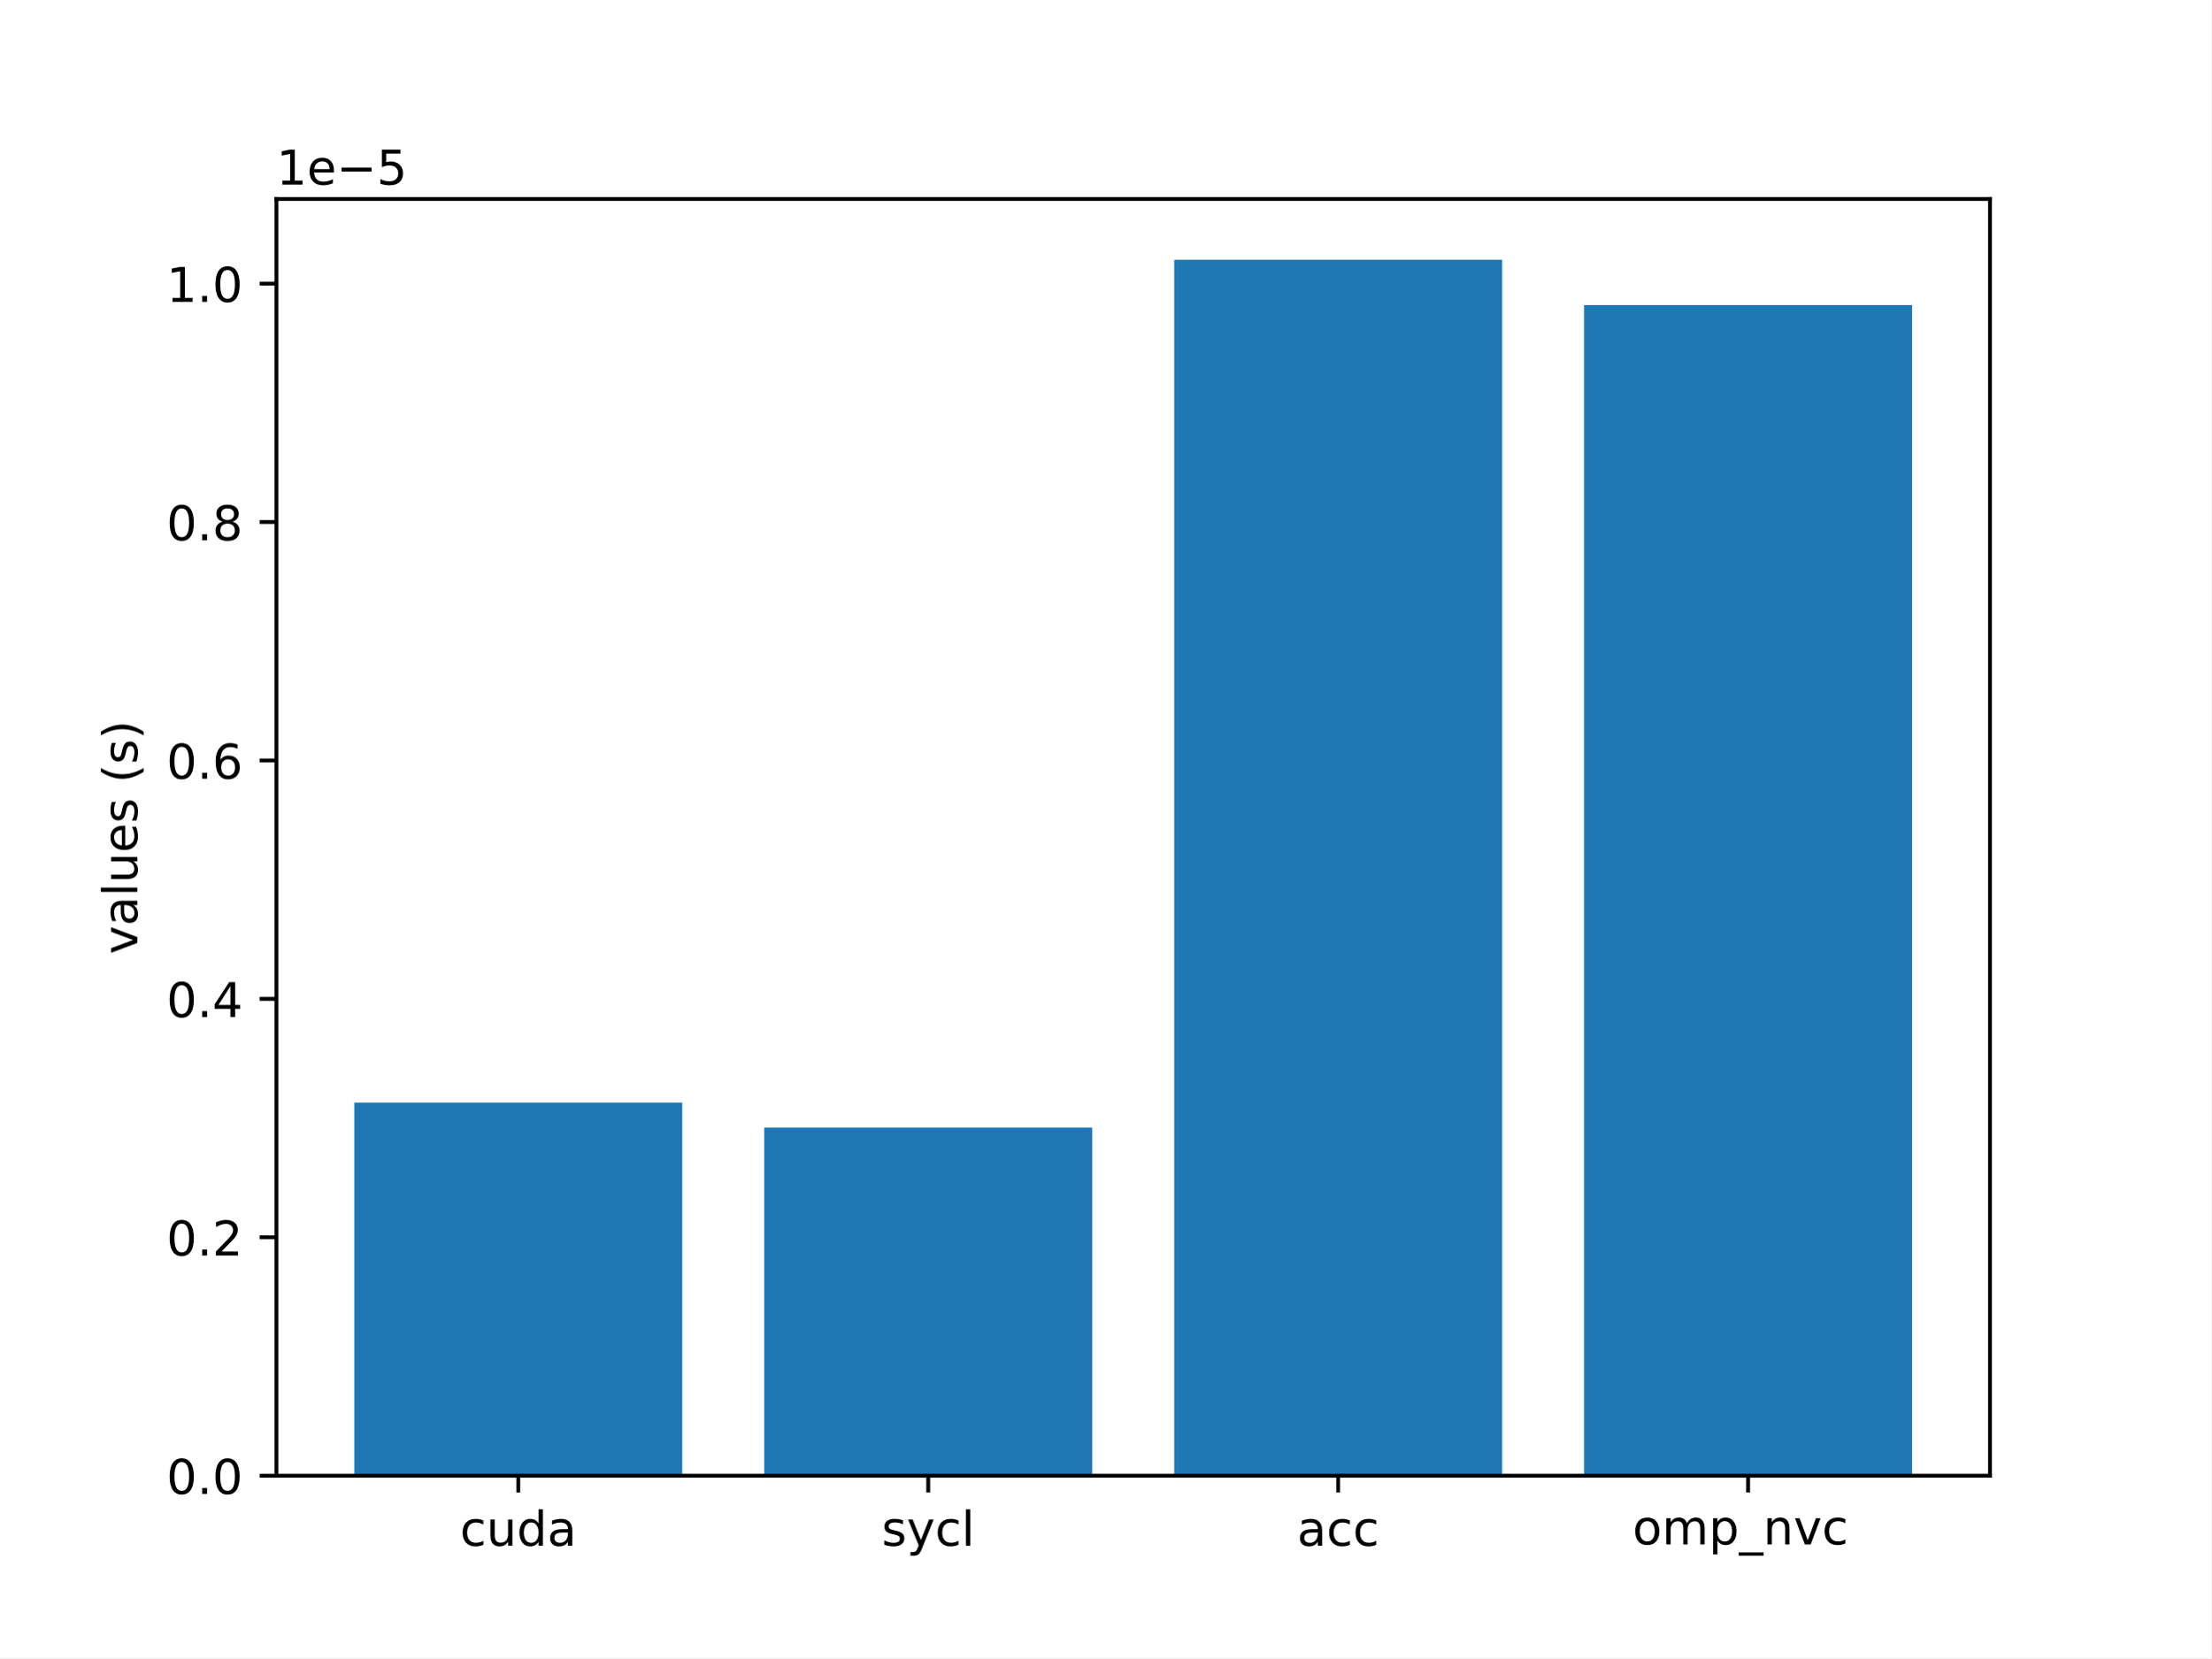
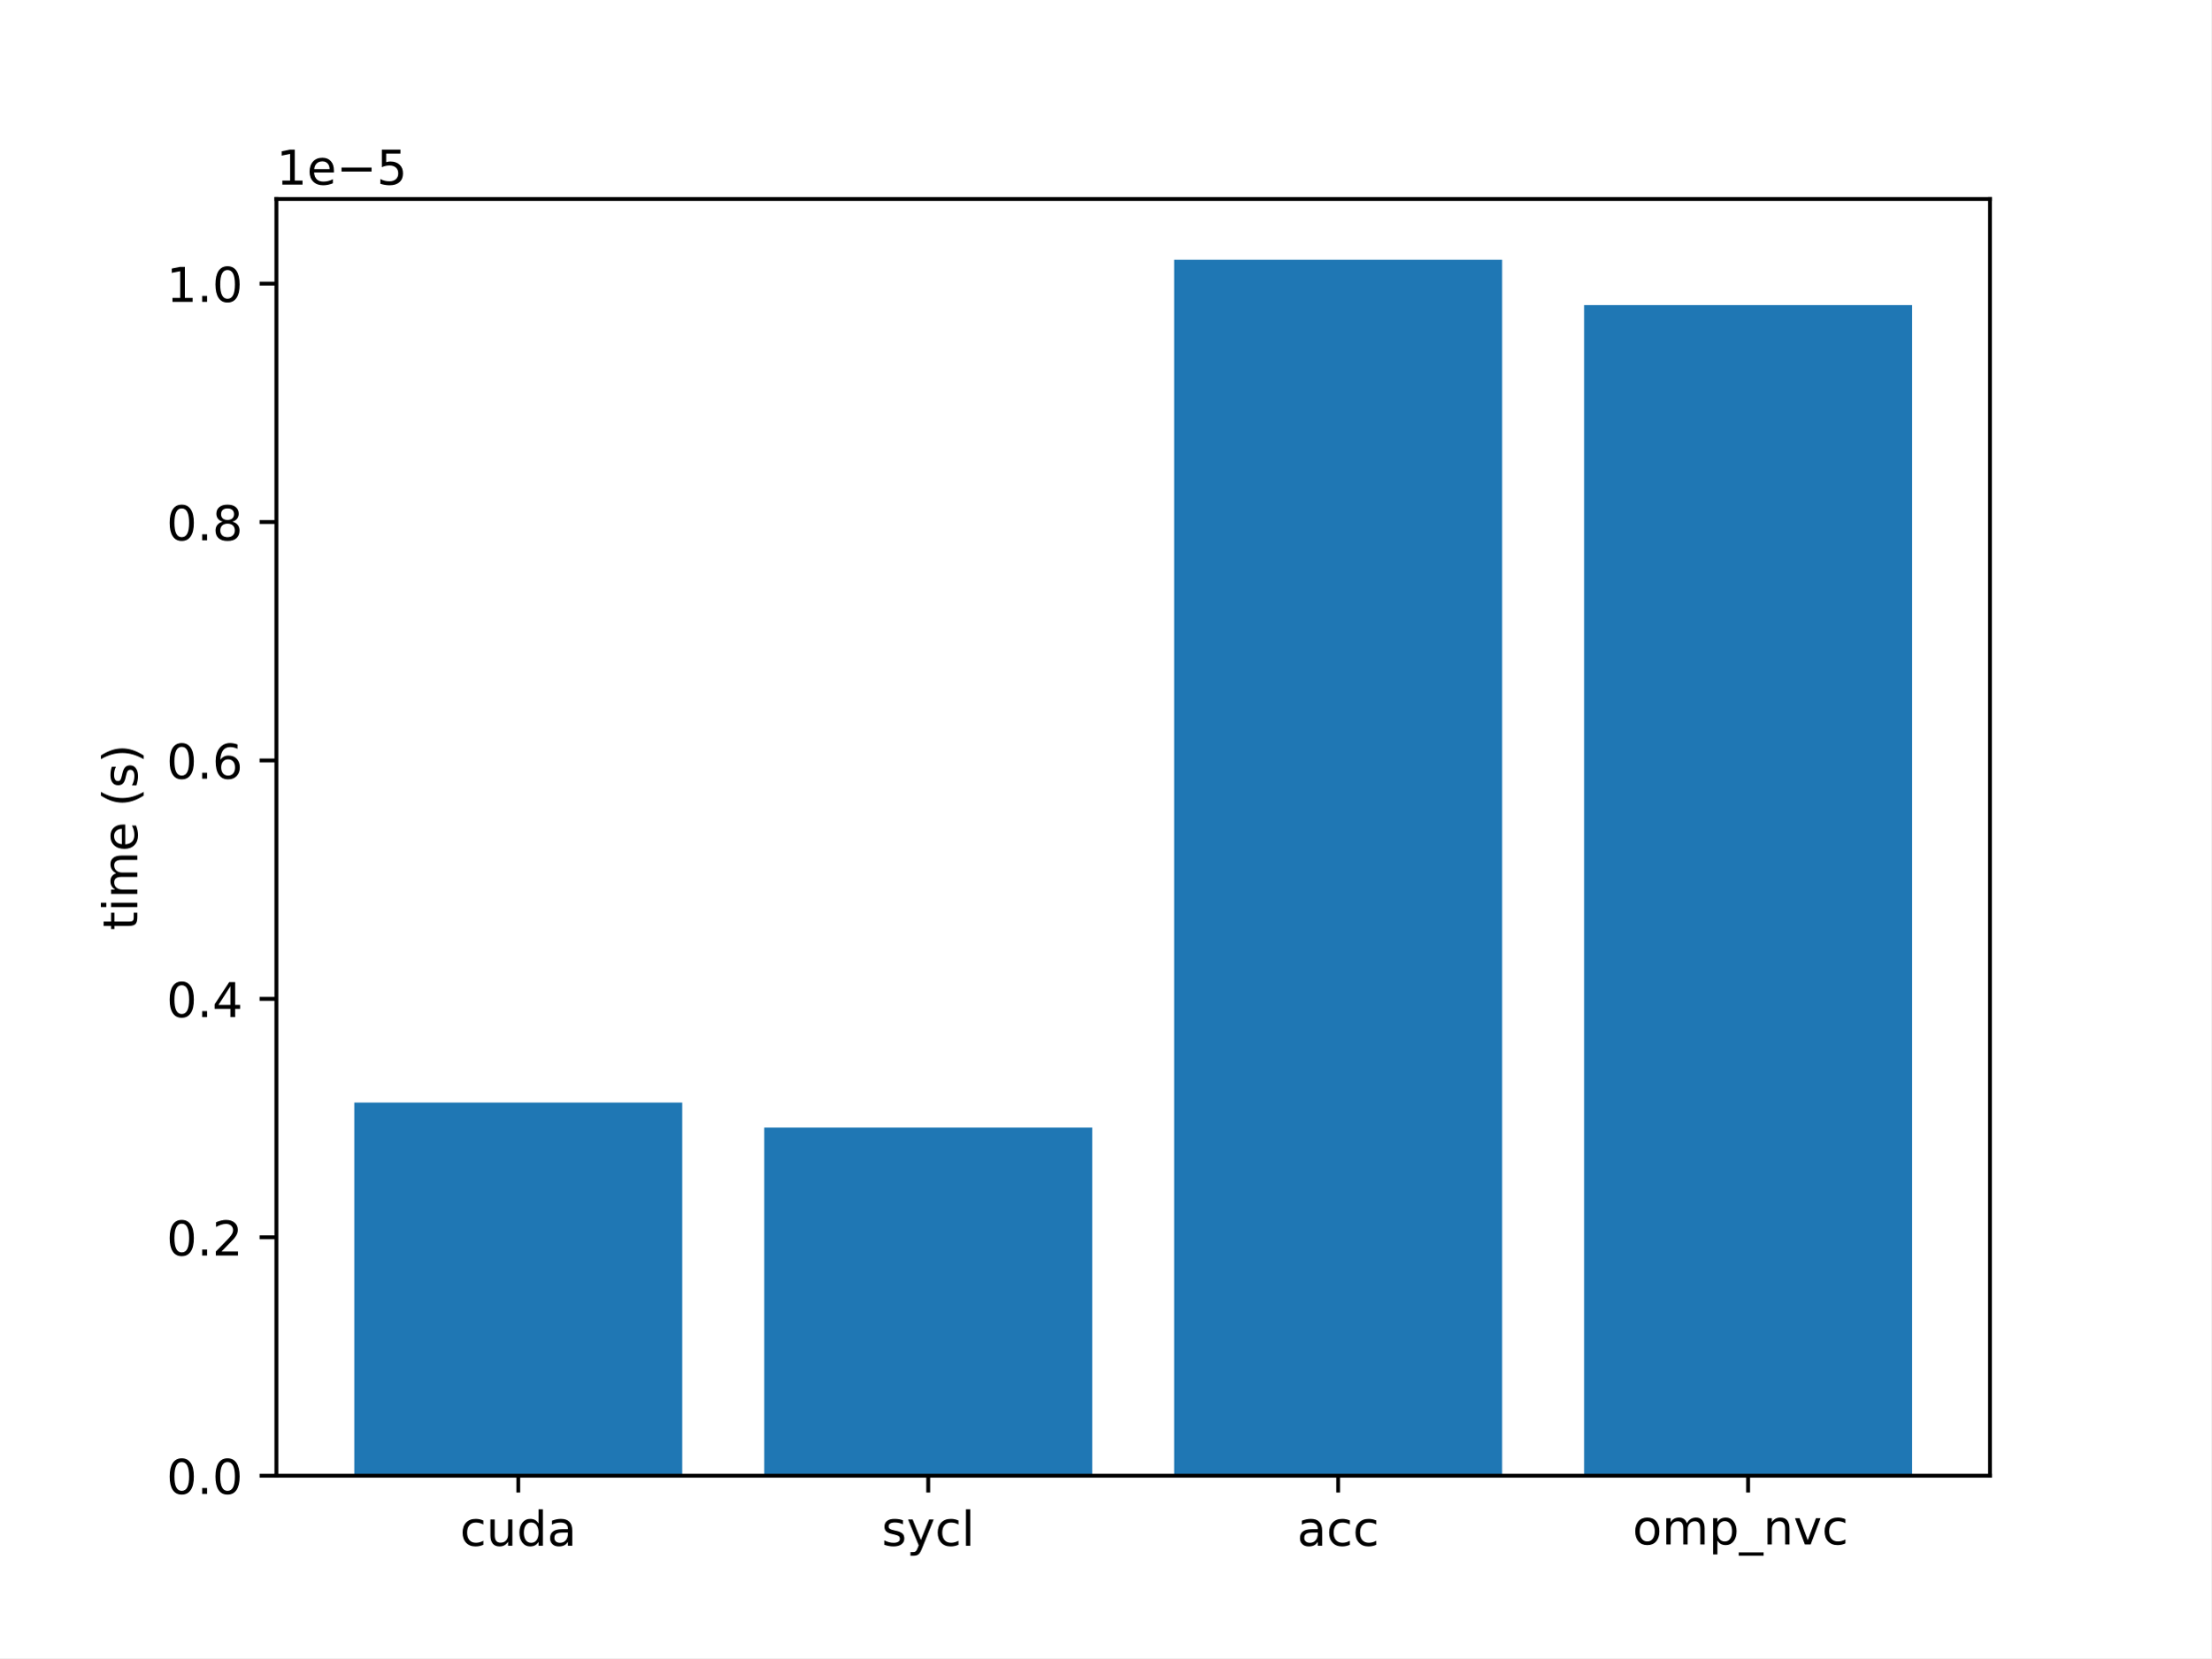
<svg xmlns="http://www.w3.org/2000/svg" xmlns:xlink="http://www.w3.org/1999/xlink" width="460.8pt" height="345.6pt" viewBox="0 0 460.8 345.6" version="1.1">
  <defs>
    <style type="text/css">*{stroke-linejoin: round; stroke-linecap: butt}</style>
  </defs>
  <g id="figure_1">
    <g id="patch_1">
      <path d="M 0 345.6  L 460.8 345.6  L 460.8 0  L 0 0  z " style="fill: #ffffff" />
    </g>
    <g id="axes_1">
      <g id="patch_2">
        <path d="M 57.6 307.584  L 414.72 307.584  L 414.72 41.472  L 57.6 41.472  z " style="fill: #ffffff" />
      </g>
      <g id="patch_3">
-         <path d="M 73.833 307.584  L 142.181 307.584  L 142.181 229.813  L 73.833 229.813  z " clip-path="url(#p152803b28b)" style="fill: #1f77b4" />
+         <path d="M 73.833 307.584  L 142.181 307.584  L 142.181 229.813  L 73.833 229.813  z " clip-path="url(#pc3ae618122)" style="fill: #1f77b4" />
      </g>
      <g id="patch_4">
-         <path d="M 159.268 307.584  L 227.616 307.584  L 227.616 235.031  L 159.268 235.031  z " clip-path="url(#p152803b28b)" style="fill: #1f77b4" />
+         <path d="M 159.268 307.584  L 227.616 307.584  L 227.616 235.031  L 159.268 235.031  z " clip-path="url(#pc3ae618122)" style="fill: #1f77b4" />
      </g>
      <g id="patch_5">
-         <path d="M 244.704 307.584  L 313.052 307.584  L 313.052 54.144  L 244.704 54.144  z " clip-path="url(#p152803b28b)" style="fill: #1f77b4" />
+         <path d="M 244.704 307.584  L 313.052 307.584  L 313.052 54.144  L 244.704 54.144  z " clip-path="url(#pc3ae618122)" style="fill: #1f77b4" />
      </g>
      <g id="patch_6">
-         <path d="M 330.139 307.584  L 398.487 307.584  L 398.487 63.586  L 330.139 63.586  z " clip-path="url(#p152803b28b)" style="fill: #1f77b4" />
+         <path d="M 330.139 307.584  L 398.487 307.584  L 398.487 63.586  L 330.139 63.586  z " clip-path="url(#pc3ae618122)" style="fill: #1f77b4" />
      </g>
      <g id="matplotlib.axis_1">
        <g id="xtick_1">
          <g id="line2d_1">
            <defs>
-               <path id="maccb70e53c" d="M 0 0  L 0 3.5  " style="stroke: #000000; stroke-width: 0.8" />
-             </defs>
-             <g>
-               <use xlink:href="#maccb70e53c" x="108.007" y="307.584" style="stroke: #000000; stroke-width: 0.8" />
+               <path id="m33f77afee7" d="M 0 0  L 0 3.5  " style="stroke: #000000; stroke-width: 0.8" />
+             </defs>
+             <g>
+               <use xlink:href="#m33f77afee7" x="108.007" y="307.584" style="stroke: #000000; stroke-width: 0.8" />
            </g>
          </g>
          <g id="text_1">
            <g transform="translate(92.67252 322.1824) scale(0.1 -0.1)">
              <defs>
                <path id="DejaVuSans-20" transform="scale(0.015625)" />
                <path id="DejaVuSans-63" d="M 3122 3366  L 3122 2828  Q 2878 2963 2633 3030  Q 2388 3097 2138 3097  Q 1578 3097 1268 2742  Q 959 2388 959 1747  Q 959 1106 1268 751  Q 1578 397 2138 397  Q 2388 397 2633 464  Q 2878 531 3122 666  L 3122 134  Q 2881 22 2623 -34  Q 2366 -91 2075 -91  Q 1284 -91 818 406  Q 353 903 353 1747  Q 353 2603 823 3093  Q 1294 3584 2113 3584  Q 2378 3584 2631 3529  Q 2884 3475 3122 3366  z " transform="scale(0.015625)" />
                <path id="DejaVuSans-75" d="M 544 1381  L 544 3500  L 1119 3500  L 1119 1403  Q 1119 906 1312 657  Q 1506 409 1894 409  Q 2359 409 2629 706  Q 2900 1003 2900 1516  L 2900 3500  L 3475 3500  L 3475 0  L 2900 0  L 2900 538  Q 2691 219 2414 64  Q 2138 -91 1772 -91  Q 1169 -91 856 284  Q 544 659 544 1381  z M 1991 3584  L 1991 3584  z " transform="scale(0.015625)" />
                <path id="DejaVuSans-64" d="M 2906 2969  L 2906 4863  L 3481 4863  L 3481 0  L 2906 0  L 2906 525  Q 2725 213 2448 61  Q 2172 -91 1784 -91  Q 1150 -91 751 415  Q 353 922 353 1747  Q 353 2572 751 3078  Q 1150 3584 1784 3584  Q 2172 3584 2448 3432  Q 2725 3281 2906 2969  z M 947 1747  Q 947 1113 1208 752  Q 1469 391 1925 391  Q 2381 391 2643 752  Q 2906 1113 2906 1747  Q 2906 2381 2643 2742  Q 2381 3103 1925 3103  Q 1469 3103 1208 2742  Q 947 2381 947 1747  z " transform="scale(0.015625)" />
                <path id="DejaVuSans-61" d="M 2194 1759  Q 1497 1759 1228 1600  Q 959 1441 959 1056  Q 959 750 1161 570  Q 1363 391 1709 391  Q 2188 391 2477 730  Q 2766 1069 2766 1631  L 2766 1759  L 2194 1759  z M 3341 1997  L 3341 0  L 2766 0  L 2766 531  Q 2569 213 2275 61  Q 1981 -91 1556 -91  Q 1019 -91 701 211  Q 384 513 384 1019  Q 384 1609 779 1909  Q 1175 2209 1959 2209  L 2766 2209  L 2766 2266  Q 2766 2663 2505 2880  Q 2244 3097 1772 3097  Q 1472 3097 1187 3025  Q 903 2953 641 2809  L 641 3341  Q 956 3463 1253 3523  Q 1550 3584 1831 3584  Q 2591 3584 2966 3190  Q 3341 2797 3341 1997  z " transform="scale(0.015625)" />
              </defs>
              <use xlink:href="#DejaVuSans-20" />
              <use xlink:href="#DejaVuSans-63" x="31.787" />
              <use xlink:href="#DejaVuSans-75" x="86.768" />
              <use xlink:href="#DejaVuSans-64" x="150.146" />
              <use xlink:href="#DejaVuSans-61" x="213.623" />
              <use xlink:href="#DejaVuSans-20" x="274.902" />
            </g>
          </g>
        </g>
        <g id="xtick_2">
          <g id="line2d_2">
            <g>
-               <use xlink:href="#maccb70e53c" x="193.442" y="307.584" style="stroke: #000000; stroke-width: 0.8" />
+               <use xlink:href="#m33f77afee7" x="193.442" y="307.584" style="stroke: #000000; stroke-width: 0.8" />
            </g>
          </g>
          <g id="text_2">
            <g transform="translate(180.5618 322.1824) scale(0.1 -0.1)">
              <defs>
                <path id="DejaVuSans-73" d="M 2834 3397  L 2834 2853  Q 2591 2978 2328 3040  Q 2066 3103 1784 3103  Q 1356 3103 1142 2972  Q 928 2841 928 2578  Q 928 2378 1081 2264  Q 1234 2150 1697 2047  L 1894 2003  Q 2506 1872 2764 1633  Q 3022 1394 3022 966  Q 3022 478 2636 193  Q 2250 -91 1575 -91  Q 1294 -91 989 -36  Q 684 19 347 128  L 347 722  Q 666 556 975 473  Q 1284 391 1588 391  Q 1994 391 2212 530  Q 2431 669 2431 922  Q 2431 1156 2273 1281  Q 2116 1406 1581 1522  L 1381 1569  Q 847 1681 609 1914  Q 372 2147 372 2553  Q 372 3047 722 3315  Q 1072 3584 1716 3584  Q 2034 3584 2315 3537  Q 2597 3491 2834 3397  z " transform="scale(0.015625)" />
                <path id="DejaVuSans-79" d="M 2059 -325  Q 1816 -950 1584 -1140  Q 1353 -1331 966 -1331  L 506 -1331  L 506 -850  L 844 -850  Q 1081 -850 1212 -737  Q 1344 -625 1503 -206  L 1606 56  L 191 3500  L 800 3500  L 1894 763  L 2988 3500  L 3597 3500  L 2059 -325  z " transform="scale(0.015625)" />
                <path id="DejaVuSans-6c" d="M 603 4863  L 1178 4863  L 1178 0  L 603 0  L 603 4863  z " transform="scale(0.015625)" />
              </defs>
              <use xlink:href="#DejaVuSans-20" />
              <use xlink:href="#DejaVuSans-73" x="31.787" />
              <use xlink:href="#DejaVuSans-79" x="83.887" />
              <use xlink:href="#DejaVuSans-63" x="143.066" />
              <use xlink:href="#DejaVuSans-6c" x="198.047" />
              <use xlink:href="#DejaVuSans-20" x="225.83" />
            </g>
          </g>
        </g>
        <g id="xtick_3">
          <g id="line2d_3">
            <g>
-               <use xlink:href="#maccb70e53c" x="278.878" y="307.584" style="stroke: #000000; stroke-width: 0.8" />
+               <use xlink:href="#m33f77afee7" x="278.878" y="307.584" style="stroke: #000000; stroke-width: 0.8" />
            </g>
          </g>
          <g id="text_3">
            <g transform="translate(267.1371 322.1824) scale(0.1 -0.1)">
              <use xlink:href="#DejaVuSans-20" />
              <use xlink:href="#DejaVuSans-61" x="31.787" />
              <use xlink:href="#DejaVuSans-63" x="93.066" />
              <use xlink:href="#DejaVuSans-63" x="148.047" />
              <use xlink:href="#DejaVuSans-20" x="203.027" />
            </g>
          </g>
        </g>
        <g id="xtick_4">
          <g id="line2d_4">
            <g>
-               <use xlink:href="#maccb70e53c" x="364.313" y="307.584" style="stroke: #000000; stroke-width: 0.8" />
+               <use xlink:href="#m33f77afee7" x="364.313" y="307.584" style="stroke: #000000; stroke-width: 0.8" />
            </g>
          </g>
          <g id="text_4">
            <g transform="translate(337.0647 321.9043) scale(0.1 -0.1)">
              <defs>
                <path id="DejaVuSans-6f" d="M 1959 3097  Q 1497 3097 1228 2736  Q 959 2375 959 1747  Q 959 1119 1226 758  Q 1494 397 1959 397  Q 2419 397 2687 759  Q 2956 1122 2956 1747  Q 2956 2369 2687 2733  Q 2419 3097 1959 3097  z M 1959 3584  Q 2709 3584 3137 3096  Q 3566 2609 3566 1747  Q 3566 888 3137 398  Q 2709 -91 1959 -91  Q 1206 -91 779 398  Q 353 888 353 1747  Q 353 2609 779 3096  Q 1206 3584 1959 3584  z " transform="scale(0.015625)" />
                <path id="DejaVuSans-6d" d="M 3328 2828  Q 3544 3216 3844 3400  Q 4144 3584 4550 3584  Q 5097 3584 5394 3201  Q 5691 2819 5691 2113  L 5691 0  L 5113 0  L 5113 2094  Q 5113 2597 4934 2840  Q 4756 3084 4391 3084  Q 3944 3084 3684 2787  Q 3425 2491 3425 1978  L 3425 0  L 2847 0  L 2847 2094  Q 2847 2600 2669 2842  Q 2491 3084 2119 3084  Q 1678 3084 1418 2786  Q 1159 2488 1159 1978  L 1159 0  L 581 0  L 581 3500  L 1159 3500  L 1159 2956  Q 1356 3278 1631 3431  Q 1906 3584 2284 3584  Q 2666 3584 2933 3390  Q 3200 3197 3328 2828  z " transform="scale(0.015625)" />
                <path id="DejaVuSans-70" d="M 1159 525  L 1159 -1331  L 581 -1331  L 581 3500  L 1159 3500  L 1159 2969  Q 1341 3281 1617 3432  Q 1894 3584 2278 3584  Q 2916 3584 3314 3078  Q 3713 2572 3713 1747  Q 3713 922 3314 415  Q 2916 -91 2278 -91  Q 1894 -91 1617 61  Q 1341 213 1159 525  z M 3116 1747  Q 3116 2381 2855 2742  Q 2594 3103 2138 3103  Q 1681 3103 1420 2742  Q 1159 2381 1159 1747  Q 1159 1113 1420 752  Q 1681 391 2138 391  Q 2594 391 2855 752  Q 3116 1113 3116 1747  z " transform="scale(0.015625)" />
                <path id="DejaVuSans-5f" d="M 3263 -1063  L 3263 -1509  L -63 -1509  L -63 -1063  L 3263 -1063  z " transform="scale(0.015625)" />
                <path id="DejaVuSans-6e" d="M 3513 2113  L 3513 0  L 2938 0  L 2938 2094  Q 2938 2591 2744 2837  Q 2550 3084 2163 3084  Q 1697 3084 1428 2787  Q 1159 2491 1159 1978  L 1159 0  L 581 0  L 581 3500  L 1159 3500  L 1159 2956  Q 1366 3272 1645 3428  Q 1925 3584 2291 3584  Q 2894 3584 3203 3211  Q 3513 2838 3513 2113  z " transform="scale(0.015625)" />
                <path id="DejaVuSans-76" d="M 191 3500  L 800 3500  L 1894 563  L 2988 3500  L 3597 3500  L 2284 0  L 1503 0  L 191 3500  z " transform="scale(0.015625)" />
              </defs>
              <use xlink:href="#DejaVuSans-20" />
              <use xlink:href="#DejaVuSans-6f" x="31.787" />
              <use xlink:href="#DejaVuSans-6d" x="92.969" />
              <use xlink:href="#DejaVuSans-70" x="190.381" />
              <use xlink:href="#DejaVuSans-5f" x="253.857" />
              <use xlink:href="#DejaVuSans-6e" x="303.857" />
              <use xlink:href="#DejaVuSans-76" x="367.236" />
              <use xlink:href="#DejaVuSans-63" x="426.416" />
              <use xlink:href="#DejaVuSans-20" x="481.396" />
              <use xlink:href="#DejaVuSans-20" x="513.184" />
            </g>
          </g>
        </g>
      </g>
      <g id="matplotlib.axis_2">
        <g id="ytick_1">
          <g id="line2d_5">
            <defs>
-               <path id="m4b70a3246b" d="M 0 0  L -3.5 0  " style="stroke: #000000; stroke-width: 0.8" />
-             </defs>
-             <g>
-               <use xlink:href="#m4b70a3246b" x="57.6" y="307.584" style="stroke: #000000; stroke-width: 0.8" />
+               <path id="me2995b20ad" d="M 0 0  L -3.5 0  " style="stroke: #000000; stroke-width: 0.8" />
+             </defs>
+             <g>
+               <use xlink:href="#me2995b20ad" x="57.6" y="307.584" style="stroke: #000000; stroke-width: 0.8" />
            </g>
          </g>
          <g id="text_5">
            <g transform="translate(34.69687 311.3832) scale(0.1 -0.1)">
              <defs>
                <path id="DejaVuSans-30" d="M 2034 4250  Q 1547 4250 1301 3770  Q 1056 3291 1056 2328  Q 1056 1369 1301 889  Q 1547 409 2034 409  Q 2525 409 2770 889  Q 3016 1369 3016 2328  Q 3016 3291 2770 3770  Q 2525 4250 2034 4250  z M 2034 4750  Q 2819 4750 3233 4129  Q 3647 3509 3647 2328  Q 3647 1150 3233 529  Q 2819 -91 2034 -91  Q 1250 -91 836 529  Q 422 1150 422 2328  Q 422 3509 836 4129  Q 1250 4750 2034 4750  z " transform="scale(0.015625)" />
                <path id="DejaVuSans-2e" d="M 684 794  L 1344 794  L 1344 0  L 684 0  L 684 794  z " transform="scale(0.015625)" />
              </defs>
              <use xlink:href="#DejaVuSans-30" />
              <use xlink:href="#DejaVuSans-2e" x="63.623" />
              <use xlink:href="#DejaVuSans-30" x="95.41" />
            </g>
          </g>
        </g>
        <g id="ytick_2">
          <g id="line2d_6">
            <g>
-               <use xlink:href="#m4b70a3246b" x="57.6" y="257.89" style="stroke: #000000; stroke-width: 0.8" />
+               <use xlink:href="#me2995b20ad" x="57.6" y="257.89" style="stroke: #000000; stroke-width: 0.8" />
            </g>
          </g>
          <g id="text_6">
            <g transform="translate(34.69687 261.6891) scale(0.1 -0.1)">
              <defs>
                <path id="DejaVuSans-32" d="M 1228 531  L 3431 531  L 3431 0  L 469 0  L 469 531  Q 828 903 1448 1529  Q 2069 2156 2228 2338  Q 2531 2678 2651 2914  Q 2772 3150 2772 3378  Q 2772 3750 2511 3984  Q 2250 4219 1831 4219  Q 1534 4219 1204 4116  Q 875 4013 500 3803  L 500 4441  Q 881 4594 1212 4672  Q 1544 4750 1819 4750  Q 2544 4750 2975 4387  Q 3406 4025 3406 3419  Q 3406 3131 3298 2873  Q 3191 2616 2906 2266  Q 2828 2175 2409 1742  Q 1991 1309 1228 531  z " transform="scale(0.015625)" />
              </defs>
              <use xlink:href="#DejaVuSans-30" />
              <use xlink:href="#DejaVuSans-2e" x="63.623" />
              <use xlink:href="#DejaVuSans-32" x="95.41" />
            </g>
          </g>
        </g>
        <g id="ytick_3">
          <g id="line2d_7">
            <g>
-               <use xlink:href="#m4b70a3246b" x="57.6" y="208.196" style="stroke: #000000; stroke-width: 0.8" />
+               <use xlink:href="#me2995b20ad" x="57.6" y="208.196" style="stroke: #000000; stroke-width: 0.8" />
            </g>
          </g>
          <g id="text_7">
            <g transform="translate(34.69687 211.995) scale(0.1 -0.1)">
              <defs>
                <path id="DejaVuSans-34" d="M 2419 4116  L 825 1625  L 2419 1625  L 2419 4116  z M 2253 4666  L 3047 4666  L 3047 1625  L 3713 1625  L 3713 1100  L 3047 1100  L 3047 0  L 2419 0  L 2419 1100  L 313 1100  L 313 1709  L 2253 4666  z " transform="scale(0.015625)" />
              </defs>
              <use xlink:href="#DejaVuSans-30" />
              <use xlink:href="#DejaVuSans-2e" x="63.623" />
              <use xlink:href="#DejaVuSans-34" x="95.41" />
            </g>
          </g>
        </g>
        <g id="ytick_4">
          <g id="line2d_8">
            <g>
-               <use xlink:href="#m4b70a3246b" x="57.6" y="158.502" style="stroke: #000000; stroke-width: 0.8" />
+               <use xlink:href="#me2995b20ad" x="57.6" y="158.502" style="stroke: #000000; stroke-width: 0.8" />
            </g>
          </g>
          <g id="text_8">
            <g transform="translate(34.69687 162.3009) scale(0.1 -0.1)">
              <defs>
                <path id="DejaVuSans-36" d="M 2113 2584  Q 1688 2584 1439 2293  Q 1191 2003 1191 1497  Q 1191 994 1439 701  Q 1688 409 2113 409  Q 2538 409 2786 701  Q 3034 994 3034 1497  Q 3034 2003 2786 2293  Q 2538 2584 2113 2584  z M 3366 4563  L 3366 3988  Q 3128 4100 2886 4159  Q 2644 4219 2406 4219  Q 1781 4219 1451 3797  Q 1122 3375 1075 2522  Q 1259 2794 1537 2939  Q 1816 3084 2150 3084  Q 2853 3084 3261 2657  Q 3669 2231 3669 1497  Q 3669 778 3244 343  Q 2819 -91 2113 -91  Q 1303 -91 875 529  Q 447 1150 447 2328  Q 447 3434 972 4092  Q 1497 4750 2381 4750  Q 2619 4750 2861 4703  Q 3103 4656 3366 4563  z " transform="scale(0.015625)" />
              </defs>
              <use xlink:href="#DejaVuSans-30" />
              <use xlink:href="#DejaVuSans-2e" x="63.623" />
              <use xlink:href="#DejaVuSans-36" x="95.41" />
            </g>
          </g>
        </g>
        <g id="ytick_5">
          <g id="line2d_9">
            <g>
-               <use xlink:href="#m4b70a3246b" x="57.6" y="108.808" style="stroke: #000000; stroke-width: 0.8" />
+               <use xlink:href="#me2995b20ad" x="57.6" y="108.808" style="stroke: #000000; stroke-width: 0.8" />
            </g>
          </g>
          <g id="text_9">
            <g transform="translate(34.69687 112.6067) scale(0.1 -0.1)">
              <defs>
                <path id="DejaVuSans-38" d="M 2034 2216  Q 1584 2216 1326 1975  Q 1069 1734 1069 1313  Q 1069 891 1326 650  Q 1584 409 2034 409  Q 2484 409 2743 651  Q 3003 894 3003 1313  Q 3003 1734 2745 1975  Q 2488 2216 2034 2216  z M 1403 2484  Q 997 2584 770 2862  Q 544 3141 544 3541  Q 544 4100 942 4425  Q 1341 4750 2034 4750  Q 2731 4750 3128 4425  Q 3525 4100 3525 3541  Q 3525 3141 3298 2862  Q 3072 2584 2669 2484  Q 3125 2378 3379 2068  Q 3634 1759 3634 1313  Q 3634 634 3220 271  Q 2806 -91 2034 -91  Q 1263 -91 848 271  Q 434 634 434 1313  Q 434 1759 690 2068  Q 947 2378 1403 2484  z M 1172 3481  Q 1172 3119 1398 2916  Q 1625 2713 2034 2713  Q 2441 2713 2670 2916  Q 2900 3119 2900 3481  Q 2900 3844 2670 4047  Q 2441 4250 2034 4250  Q 1625 4250 1398 4047  Q 1172 3844 1172 3481  z " transform="scale(0.015625)" />
              </defs>
              <use xlink:href="#DejaVuSans-30" />
              <use xlink:href="#DejaVuSans-2e" x="63.623" />
              <use xlink:href="#DejaVuSans-38" x="95.41" />
            </g>
          </g>
        </g>
        <g id="ytick_6">
          <g id="line2d_10">
            <g>
-               <use xlink:href="#m4b70a3246b" x="57.6" y="59.113" style="stroke: #000000; stroke-width: 0.8" />
+               <use xlink:href="#me2995b20ad" x="57.6" y="59.113" style="stroke: #000000; stroke-width: 0.8" />
            </g>
          </g>
          <g id="text_10">
            <g transform="translate(34.69687 62.91263) scale(0.1 -0.1)">
              <defs>
                <path id="DejaVuSans-31" d="M 794 531  L 1825 531  L 1825 4091  L 703 3866  L 703 4441  L 1819 4666  L 2450 4666  L 2450 531  L 3481 531  L 3481 0  L 794 0  L 794 531  z " transform="scale(0.015625)" />
              </defs>
              <use xlink:href="#DejaVuSans-31" />
              <use xlink:href="#DejaVuSans-2e" x="63.623" />
              <use xlink:href="#DejaVuSans-30" x="95.41" />
            </g>
          </g>
        </g>
        <g id="text_11">
-           <g transform="translate(28.61719 198.8858) rotate(-90) scale(0.1 -0.1)">
-             <defs>
+           <g transform="translate(28.61719 193.9194) rotate(-90) scale(0.1 -0.1)">
+             <defs>
+               <path id="DejaVuSans-74" d="M 1172 4494  L 1172 3500  L 2356 3500  L 2356 3053  L 1172 3053  L 1172 1153  Q 1172 725 1289 603  Q 1406 481 1766 481  L 2356 481  L 2356 0  L 1766 0  Q 1100 0 847 248  Q 594 497 594 1153  L 594 3053  L 172 3053  L 172 3500  L 594 3500  L 594 4494  L 1172 4494  z " transform="scale(0.015625)" />
+               <path id="DejaVuSans-69" d="M 603 3500  L 1178 3500  L 1178 0  L 603 0  L 603 3500  z M 603 4863  L 1178 4863  L 1178 4134  L 603 4134  L 603 4863  z " transform="scale(0.015625)" />
              <path id="DejaVuSans-65" d="M 3597 1894  L 3597 1613  L 953 1613  Q 991 1019 1311 708  Q 1631 397 2203 397  Q 2534 397 2845 478  Q 3156 559 3463 722  L 3463 178  Q 3153 47 2828 -22  Q 2503 -91 2169 -91  Q 1331 -91 842 396  Q 353 884 353 1716  Q 353 2575 817 3079  Q 1281 3584 2069 3584  Q 2775 3584 3186 3129  Q 3597 2675 3597 1894  z M 3022 2063  Q 3016 2534 2758 2815  Q 2500 3097 2075 3097  Q 1594 3097 1305 2825  Q 1016 2553 972 2059  L 3022 2063  z " transform="scale(0.015625)" />
              <path id="DejaVuSans-28" d="M 1984 4856  Q 1566 4138 1362 3434  Q 1159 2731 1159 2009  Q 1159 1288 1364 580  Q 1569 -128 1984 -844  L 1484 -844  Q 1016 -109 783 600  Q 550 1309 550 2009  Q 550 2706 781 3412  Q 1013 4119 1484 4856  L 1984 4856  z " transform="scale(0.015625)" />
              <path id="DejaVuSans-29" d="M 513 4856  L 1013 4856  Q 1481 4119 1714 3412  Q 1947 2706 1947 2009  Q 1947 1309 1714 600  Q 1481 -109 1013 -844  L 513 -844  Q 928 -128 1133 580  Q 1338 1288 1338 2009  Q 1338 2731 1133 3434  Q 928 4138 513 4856  z " transform="scale(0.015625)" />
            </defs>
-             <use xlink:href="#DejaVuSans-76" />
-             <use xlink:href="#DejaVuSans-61" x="59.18" />
-             <use xlink:href="#DejaVuSans-6c" x="120.459" />
-             <use xlink:href="#DejaVuSans-75" x="148.242" />
-             <use xlink:href="#DejaVuSans-65" x="211.621" />
-             <use xlink:href="#DejaVuSans-73" x="273.145" />
-             <use xlink:href="#DejaVuSans-20" x="325.244" />
-             <use xlink:href="#DejaVuSans-28" x="357.031" />
-             <use xlink:href="#DejaVuSans-73" x="396.045" />
-             <use xlink:href="#DejaVuSans-29" x="448.145" />
+             <use xlink:href="#DejaVuSans-74" />
+             <use xlink:href="#DejaVuSans-69" x="39.209" />
+             <use xlink:href="#DejaVuSans-6d" x="66.992" />
+             <use xlink:href="#DejaVuSans-65" x="164.404" />
+             <use xlink:href="#DejaVuSans-20" x="225.928" />
+             <use xlink:href="#DejaVuSans-28" x="257.715" />
+             <use xlink:href="#DejaVuSans-73" x="296.729" />
+             <use xlink:href="#DejaVuSans-29" x="348.828" />
          </g>
        </g>
        <g id="text_12">
          <g transform="translate(57.6 38.472) scale(0.1 -0.1)">
            <defs>
              <path id="DejaVuSans-2212" d="M 678 2272  L 4684 2272  L 4684 1741  L 678 1741  L 678 2272  z " transform="scale(0.015625)" />
              <path id="DejaVuSans-35" d="M 691 4666  L 3169 4666  L 3169 4134  L 1269 4134  L 1269 2991  Q 1406 3038 1543 3061  Q 1681 3084 1819 3084  Q 2600 3084 3056 2656  Q 3513 2228 3513 1497  Q 3513 744 3044 326  Q 2575 -91 1722 -91  Q 1428 -91 1123 -41  Q 819 9 494 109  L 494 744  Q 775 591 1075 516  Q 1375 441 1709 441  Q 2250 441 2565 725  Q 2881 1009 2881 1497  Q 2881 1984 2565 2268  Q 2250 2553 1709 2553  Q 1456 2553 1204 2497  Q 953 2441 691 2322  L 691 4666  z " transform="scale(0.015625)" />
            </defs>
            <use xlink:href="#DejaVuSans-31" />
            <use xlink:href="#DejaVuSans-65" x="63.623" />
            <use xlink:href="#DejaVuSans-2212" x="125.146" />
            <use xlink:href="#DejaVuSans-35" x="208.936" />
          </g>
        </g>
      </g>
      <g id="patch_7">
        <path d="M 57.6 307.584  L 57.6 41.472  " style="fill: none; stroke: #000000; stroke-width: 0.8; stroke-linejoin: miter; stroke-linecap: square" />
      </g>
      <g id="patch_8">
        <path d="M 414.72 307.584  L 414.72 41.472  " style="fill: none; stroke: #000000; stroke-width: 0.8; stroke-linejoin: miter; stroke-linecap: square" />
      </g>
      <g id="patch_9">
        <path d="M 57.6 307.584  L 414.72 307.584  " style="fill: none; stroke: #000000; stroke-width: 0.8; stroke-linejoin: miter; stroke-linecap: square" />
      </g>
      <g id="patch_10">
        <path d="M 57.6 41.472  L 414.72 41.472  " style="fill: none; stroke: #000000; stroke-width: 0.8; stroke-linejoin: miter; stroke-linecap: square" />
      </g>
    </g>
  </g>
  <defs>
-     <clipPath id="p152803b28b">
+     <clipPath id="pc3ae618122">
      <rect x="57.6" y="41.472" width="357.12" height="266.112" />
    </clipPath>
  </defs>
</svg>
